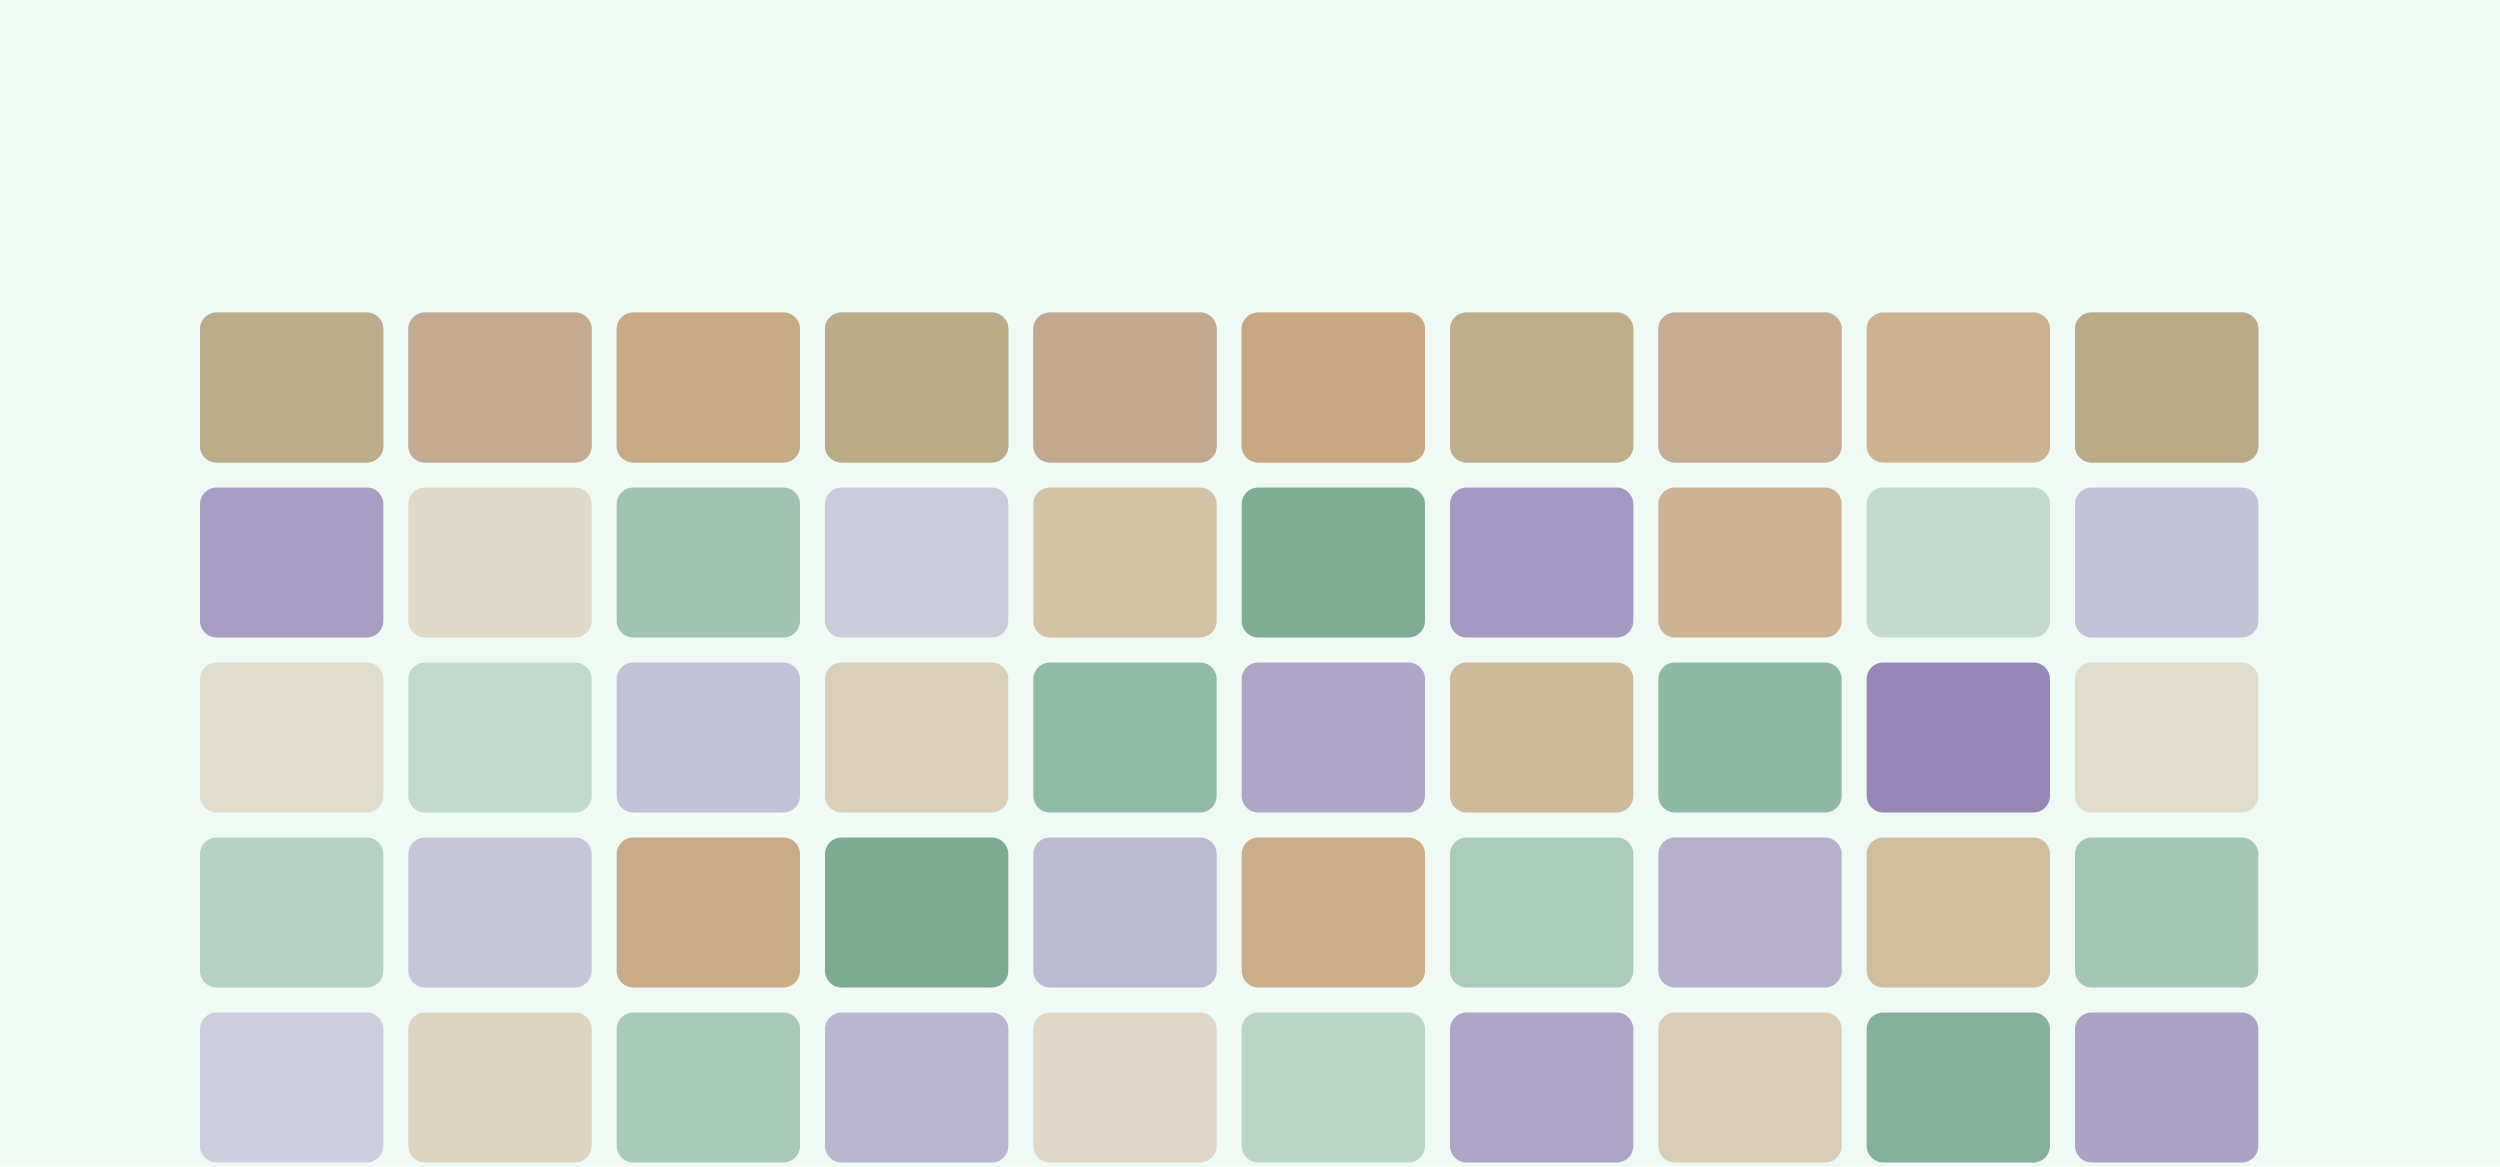
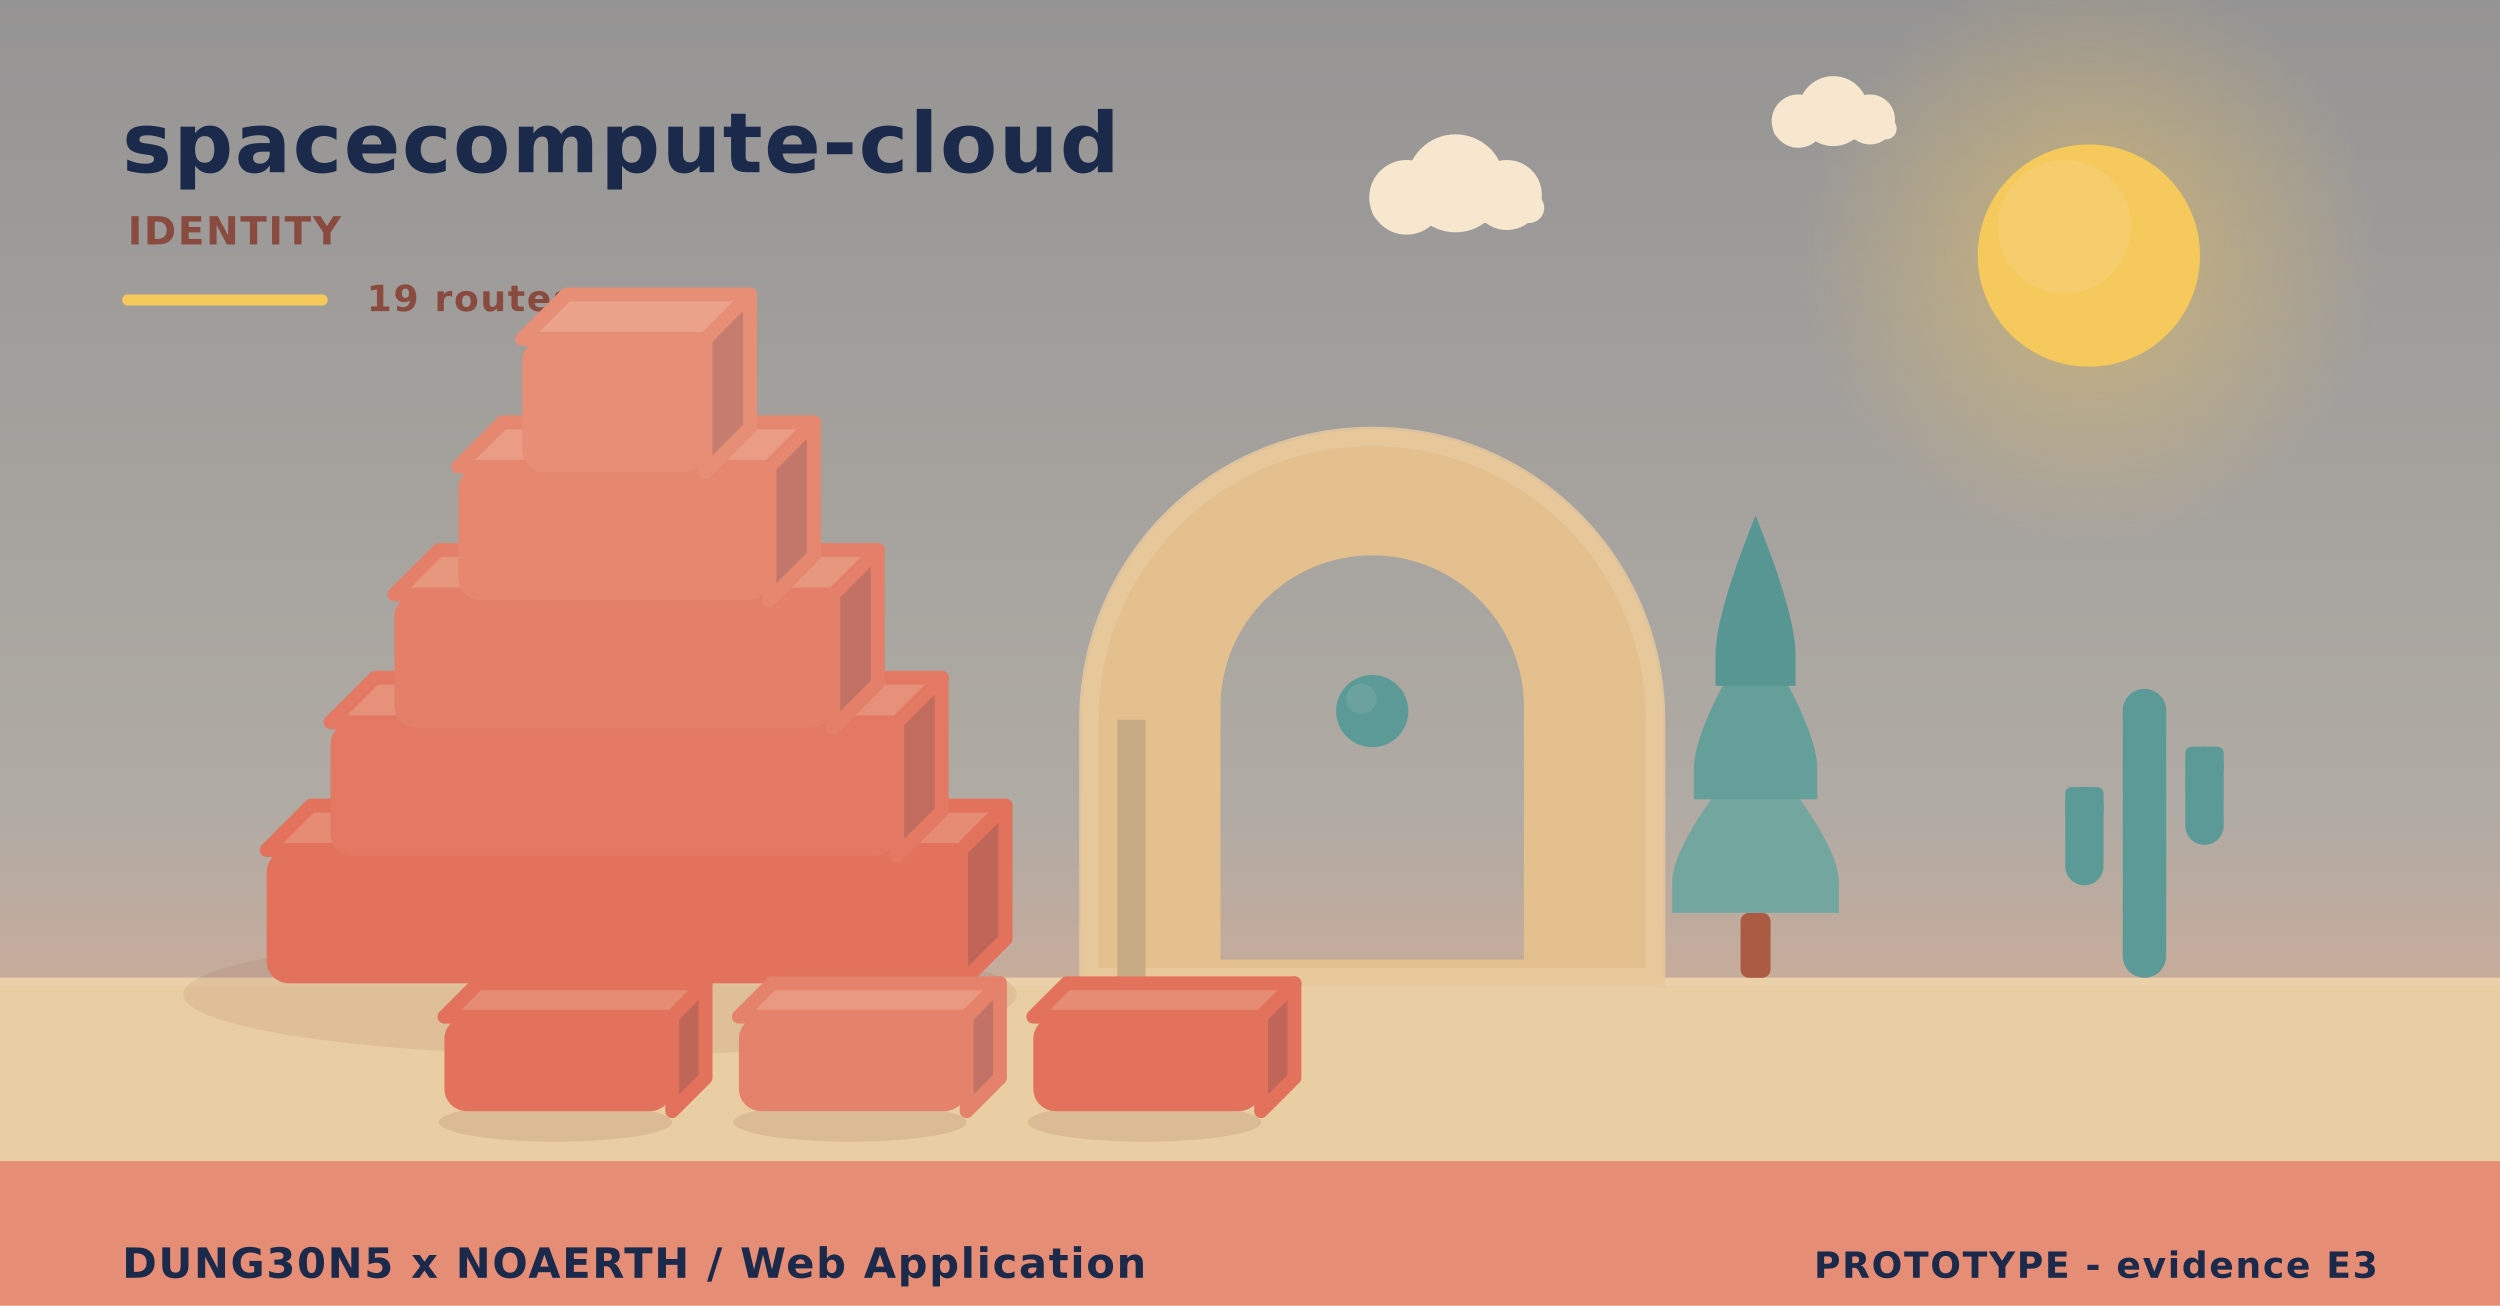
- <svg xmlns="http://www.w3.org/2000/svg" viewBox="0 0 1200 560" width="1200" height="560" role="img" aria-label="spacecompute-cloud hero">
-   <rect width="1200" height="560" fill="#effaf5" />
-   <defs>
-     <linearGradient id="gh" x1="0" y1="0" x2="1" y2="1">
-       <stop offset="0%" stop-color="#74a68b" />
-       <stop offset="100%" stop-color="#907eb3" />
-     </linearGradient>
-   </defs>
-   <rect x="96.00" y="150.00" width="88.00" height="72.00" rx="8.00" fill="#74a68b" opacity="0.72" />
-   <rect x="196.00" y="150.00" width="88.00" height="72.00" rx="8.00" fill="#907eb3" opacity="0.57" />
-   <rect x="296.00" y="150.00" width="88.00" height="72.00" rx="8.00" fill="#c7a781" opacity="0.80" />
-   <rect x="396.00" y="150.00" width="88.00" height="72.00" rx="8.00" fill="#74a68b" opacity="0.80" />
-   <rect x="496.00" y="150.00" width="88.00" height="72.00" rx="8.00" fill="#907eb3" opacity="0.64" />
-   <rect x="596.00" y="150.00" width="88.00" height="72.00" rx="8.00" fill="#c7a781" opacity="0.94" />
-   <rect x="696.00" y="150.00" width="88.00" height="72.00" rx="8.00" fill="#74a68b" opacity="0.63" />
-   <rect x="796.00" y="150.00" width="88.00" height="72.00" rx="8.00" fill="#907eb3" opacity="0.48" />
-   <rect x="896.00" y="150.00" width="88.00" height="72.00" rx="8.00" fill="#c7a781" opacity="0.39" />
-   <rect x="996.00" y="150.00" width="88.00" height="72.00" rx="8.00" fill="#74a68b" opacity="0.83" />
-   <rect x="96.00" y="234.00" width="88.00" height="72.00" rx="8.00" fill="#907eb3" opacity="0.76" />
-   <rect x="196.00" y="234.00" width="88.00" height="72.00" rx="8.00" fill="#c7a781" opacity="0.40" />
-   <rect x="296.00" y="234.00" width="88.00" height="72.00" rx="8.00" fill="#74a68b" opacity="0.64" />
-   <rect x="396.00" y="234.00" width="88.00" height="72.00" rx="8.00" fill="#907eb3" opacity="0.38" />
-   <rect x="496.00" y="234.00" width="88.00" height="72.00" rx="8.00" fill="#c7a781" opacity="0.68" />
-   <rect x="596.00" y="234.00" width="88.00" height="72.00" rx="8.00" fill="#74a68b" opacity="0.92" />
-   <rect x="696.00" y="234.00" width="88.00" height="72.00" rx="8.00" fill="#907eb3" opacity="0.78" />
-   <rect x="796.00" y="234.00" width="88.00" height="72.00" rx="8.00" fill="#c7a781" opacity="0.85" />
-   <rect x="896.00" y="234.00" width="88.00" height="72.00" rx="8.00" fill="#74a68b" opacity="0.37" />
-   <rect x="996.00" y="234.00" width="88.00" height="72.00" rx="8.00" fill="#907eb3" opacity="0.45" />
-   <rect x="96.00" y="318.00" width="88.00" height="72.00" rx="8.00" fill="#c7a781" opacity="0.35" />
-   <rect x="196.00" y="318.00" width="88.00" height="72.00" rx="8.00" fill="#74a68b" opacity="0.38" />
-   <rect x="296.00" y="318.00" width="88.00" height="72.00" rx="8.00" fill="#907eb3" opacity="0.46" />
-   <rect x="396.00" y="318.00" width="88.00" height="72.00" rx="8.00" fill="#c7a781" opacity="0.51" />
-   <rect x="496.00" y="318.00" width="88.00" height="72.00" rx="8.00" fill="#74a68b" opacity="0.76" />
-   <rect x="596.00" y="318.00" width="88.00" height="72.00" rx="8.00" fill="#907eb3" opacity="0.68" />
-   <rect x="696.00" y="318.00" width="88.00" height="72.00" rx="8.00" fill="#c7a781" opacity="0.78" />
-   <rect x="796.00" y="318.00" width="88.00" height="72.00" rx="8.00" fill="#74a68b" opacity="0.78" />
-   <rect x="896.00" y="318.00" width="88.00" height="72.00" rx="8.00" fill="#907eb3" opacity="0.93" />
-   <rect x="996.00" y="318.00" width="88.00" height="72.00" rx="8.00" fill="#c7a781" opacity="0.37" />
-   <rect x="96.00" y="402.00" width="88.00" height="72.00" rx="8.00" fill="#74a68b" opacity="0.48" />
-   <rect x="196.00" y="402.00" width="88.00" height="72.00" rx="8.00" fill="#907eb3" opacity="0.43" />
-   <rect x="296.00" y="402.00" width="88.00" height="72.00" rx="8.00" fill="#c7a781" opacity="0.95" />
-   <rect x="396.00" y="402.00" width="88.00" height="72.00" rx="8.00" fill="#74a68b" opacity="0.94" />
-   <rect x="496.00" y="402.00" width="88.00" height="72.00" rx="8.00" fill="#907eb3" opacity="0.53" />
-   <rect x="596.00" y="402.00" width="88.00" height="72.00" rx="8.00" fill="#c7a781" opacity="0.92" />
-   <rect x="696.00" y="402.00" width="88.00" height="72.00" rx="8.00" fill="#74a68b" opacity="0.55" />
-   <rect x="796.00" y="402.00" width="88.00" height="72.00" rx="8.00" fill="#907eb3" opacity="0.60" />
-   <rect x="896.00" y="402.00" width="88.00" height="72.00" rx="8.00" fill="#c7a781" opacity="0.75" />
-   <rect x="996.00" y="402.00" width="88.00" height="72.00" rx="8.00" fill="#74a68b" opacity="0.61" />
-   <rect x="96.00" y="486.00" width="88.00" height="72.00" rx="8.00" fill="#907eb3" opacity="0.36" />
-   <rect x="196.00" y="486.00" width="88.00" height="72.00" rx="8.00" fill="#c7a781" opacity="0.44" />
-   <rect x="296.00" y="486.00" width="88.00" height="72.00" rx="8.00" fill="#74a68b" opacity="0.57" />
-   <rect x="396.00" y="486.00" width="88.00" height="72.00" rx="8.00" fill="#907eb3" opacity="0.56" />
-   <rect x="496.00" y="486.00" width="88.00" height="72.00" rx="8.00" fill="#c7a781" opacity="0.41" />
-   <rect x="596.00" y="486.00" width="88.00" height="72.00" rx="8.00" fill="#74a68b" opacity="0.44" />
-   <rect x="696.00" y="486.00" width="88.00" height="72.00" rx="8.00" fill="#907eb3" opacity="0.69" />
-   <rect x="796.00" y="486.00" width="88.00" height="72.00" rx="8.00" fill="#c7a781" opacity="0.55" />
-   <rect x="896.00" y="486.00" width="88.00" height="72.00" rx="8.00" fill="#74a68b" opacity="0.86" />
-   <rect x="996.00" y="486.00" width="88.00" height="72.00" rx="8.00" fill="#907eb3" opacity="0.71" />
+ <svg xmlns="http://www.w3.org/2000/svg" width="900" height="470" viewBox="0 0 900 470" role="img" aria-label="spacecompute-cloud - identity">
+   <linearGradient id="skyh" x1="0" y1="0" x2="0" y2="1">
+     <stop offset="0" stop-color="#959494" />
+     <stop offset="0.62" stop-color="#b0aba4" />
+     <stop offset="1" stop-color="#f3ad8a" />
+   </linearGradient>
+   <rect width="900" height="470" fill="url(#skyh)" />
+   <radialGradient id="sunh">
+     <stop offset="0.35" stop-color="#f5c95c" stop-opacity="0.34" />
+     <stop offset="1" stop-color="#f5c95c" stop-opacity="0" />
+   </radialGradient>
+   <circle cx="752" cy="92" r="104" fill="url(#sunh)" />
+   <circle cx="752" cy="92" r="40" fill="#f5c95c" />
+   <circle cx="743.2" cy="81.6" r="24" fill="#f5d27e" opacity="0.5" />
  <g>
-     <rect x="96.00" y="150.00" width="88.00" height="72.00" rx="8.00" fill="#c7a781" opacity="0.80" />
-     <animate attributeName="opacity" values="0.25;1.0;0.25" dur="7.867s" begin="1.5s" repeatCount="indefinite" />
+     <circle cx="524" cy="66" r="17.64" fill="#f6e7ce" />
+     <circle cx="506.36" cy="71.04" r="13.44" fill="#f6e7ce" />
+     <circle cx="542.48" cy="70.2" r="12.6" fill="#f6e7ce" />
+     <rect x="493.76" y="69.36" width="62.16" height="10.92" rx="5.46" fill="#f6e7ce" />
+     <animateTransform attributeName="transform" type="translate" values="0 0;24 0;0 0" dur="36s" begin="0s" repeatCount="indefinite" />
  </g>
  <g>
-     <rect x="196.00" y="150.00" width="88.00" height="72.00" rx="8.00" fill="#c7a781" opacity="0.80" />
-     <animate attributeName="opacity" values="0.25;1.0;0.25" dur="7.867s" begin="1.82s" repeatCount="indefinite" />
+     <circle cx="660" cy="40" r="12.6" fill="#f6e7ce" />
+     <circle cx="647.4" cy="43.6" r="9.6" fill="#f6e7ce" />
+     <circle cx="673.2" cy="43" r="9" fill="#f6e7ce" />
+     <rect x="638.4" y="42.4" width="44.4" height="7.8" rx="3.9" fill="#f6e7ce" />
+     <animateTransform attributeName="transform" type="translate" values="0 0;-18 0;0 0" dur="46s" begin="3s" repeatCount="indefinite" />
+   </g>
+   <rect x="0" y="352" width="900" height="118" fill="#e9cda3" />
+   <rect x="0" y="352" width="900" height="3" fill="#ebd1a9" />
+   <text x="44" y="62" font-family="Verdana,DejaVu Sans,sans-serif" font-size="30" font-weight="700" letter-spacing="0.6" fill="#1b2a4a" text-anchor="start">spacecompute-cloud</text>
+   <text x="46" y="88" font-family="Verdana,DejaVu Sans,sans-serif" font-size="14" font-weight="700" letter-spacing="0.6" fill="#894b3f" text-anchor="start">IDENTITY</text>
+   <rect x="44" y="106" width="74" height="4" rx="2" fill="#f5c95c" />
+   <text x="132" y="112" font-family="Verdana,DejaVu Sans,sans-serif" font-size="13" font-weight="700" letter-spacing="0.6" fill="#894b3f" text-anchor="start">19 routes</text>
+   <ellipse cx="216" cy="358" rx="150" ry="22" fill="rgba(138,90,68,0.11)" />
+   <g>
+     <path d="M96,306 L346,306 L362,290 L112,290 Z" fill="#e68c74" stroke="#e2725b" stroke-width="5" stroke-linejoin="round" />
+     <path d="M346,306 L362,290 L362,338 L346,354 Z" fill="#c06658" stroke="#e2725b" stroke-width="5" stroke-linejoin="round" />
+     <rect x="96" y="306" width="250" height="48" rx="8" fill="#e2725b" />
+     <animateTransform attributeName="transform" type="translate" values="0 10;0 0" dur="0.9s" begin="0s" fill="freeze" />
  </g>
  <g>
-     <rect x="296.00" y="150.00" width="88.00" height="72.00" rx="8.00" fill="#c7a781" opacity="0.80" />
-     <animate attributeName="opacity" values="0.25;1.0;0.25" dur="7.867s" begin="2.14s" repeatCount="indefinite" />
+     <path d="M119,260 L323,260 L339,244 L135,244 Z" fill="#e7917a" stroke="#e37962" stroke-width="5" stroke-linejoin="round" />
+     <path d="M323,260 L339,244 L339,292 L323,308 Z" fill="#c16c5e" stroke="#e37962" stroke-width="5" stroke-linejoin="round" />
+     <rect x="119" y="260" width="204" height="48" rx="8" fill="#e37962" />
+     <animateTransform attributeName="transform" type="translate" values="0 10;0 0" dur="0.9s" begin="0.28s" fill="freeze" />
  </g>
  <g>
-     <rect x="396.00" y="150.00" width="88.00" height="72.00" rx="8.00" fill="#c7a781" opacity="0.80" />
-     <animate attributeName="opacity" values="0.25;1.0;0.25" dur="7.867s" begin="2.46s" repeatCount="indefinite" />
+     <path d="M142,214 L300,214 L316,198 L158,198 Z" fill="#e8977f" stroke="#e48069" stroke-width="5" stroke-linejoin="round" />
+     <path d="M300,214 L316,198 L316,246 L300,262 Z" fill="#c27164" stroke="#e48069" stroke-width="5" stroke-linejoin="round" />
+     <rect x="142" y="214" width="158" height="48" rx="8" fill="#e48069" />
+     <animateTransform attributeName="transform" type="translate" values="0 10;0 0" dur="0.9s" begin="0.56s" fill="freeze" />
  </g>
  <g>
-     <rect x="496.00" y="150.00" width="88.00" height="72.00" rx="8.00" fill="#c7a781" opacity="0.80" />
-     <animate attributeName="opacity" values="0.25;1.0;0.25" dur="7.867s" begin="2.78s" repeatCount="indefinite" />
+     <path d="M165,168 L277,168 L293,152 L181,152 Z" fill="#ea9c85" stroke="#e68770" stroke-width="5" stroke-linejoin="round" />
+     <path d="M277,168 L293,152 L293,200 L277,216 Z" fill="#c3776a" stroke="#e68770" stroke-width="5" stroke-linejoin="round" />
+     <rect x="165" y="168" width="112" height="48" rx="8" fill="#e68770" />
+     <animateTransform attributeName="transform" type="translate" values="0 10;0 0" dur="0.9s" begin="0.84s" fill="freeze" />
  </g>
  <g>
-     <rect x="596.00" y="150.00" width="88.00" height="72.00" rx="8.00" fill="#c7a781" opacity="0.80" />
-     <animate attributeName="opacity" values="0.25;1.0;0.25" dur="7.867s" begin="3.1s" repeatCount="indefinite" />
+     <path d="M188,122 L254,122 L270,106 L204,106 Z" fill="#eaa28a" stroke="#e78e77" stroke-width="5" stroke-linejoin="round" />
+     <path d="M254,122 L270,106 L270,154 L254,170 Z" fill="#c47d6f" stroke="#e78e77" stroke-width="5" stroke-linejoin="round" />
+     <rect x="188" y="122" width="66" height="48" rx="8" fill="#e78e77" />
+     <animateTransform attributeName="transform" type="translate" values="0 10;0 0" dur="0.9s" begin="1.12s" fill="freeze" />
  </g>
+   <path d="M392,352 L392,259.12 A102,102 0 0 1 596,259.12 L596,352 Z M436.88,348 L436.88,254.55 A57.12,57.12 0 0 1 551.12,254.55 L551.12,348 Z" fill="#e3c08d" fill-rule="evenodd" stroke="#e3c08d" stroke-width="5" stroke-linejoin="round" />
+   <path d="M392,352 L392,259.12 A102,102 0 0 1 596,259.12 L596,352 Z" fill="none" stroke="#e8c99d" stroke-width="7" stroke-linecap="round" opacity="0.85" />
+   <rect x="402.2" y="259.12" width="10.2" height="92.88" fill="#c7ab84" />
  <g>
-     <rect x="696.00" y="150.00" width="88.00" height="72.00" rx="8.00" fill="#c7a781" opacity="0.80" />
-     <animate attributeName="opacity" values="0.25;1.0;0.25" dur="7.867s" begin="3.42s" repeatCount="indefinite" />
+     <circle cx="494" cy="256" r="13" fill="#5b9a97" />
+     <circle cx="490.1" cy="251.58" r="5.46" fill="#7aa9a2" opacity="0.55" />
+     <animate attributeName="opacity" values="0.78;1;0.78" dur="5.2s" begin="0s" repeatCount="indefinite" />
  </g>
+   <rect x="626.6" y="328.64" width="10.8" height="23.36" rx="3" fill="#ac5b43" />
+   <path d="M632,267.32 Q602,302.89 602,317.6 Q602,328.64 602,328.64 L662,328.64 Q662,328.64 662,317.6 Q662,302.89 632,267.32 Z" fill="#74a6a0" />
+   <path d="M632,226.44 Q609.8,262.01 609.8,276.72 Q609.8,287.76 609.8,287.76 L654.2,287.76 Q654.2,287.76 654.2,276.72 Q654.2,262.01 632,226.44 Z" fill="#649f9a" />
+   <path d="M632,185.56 Q617.6,221.13 617.6,235.84 Q617.6,246.88 617.6,246.88 L646.4,246.88 Q646.4,246.88 646.4,235.84 Q646.4,221.13 632,185.56 Z" fill="#589694" />
+   <rect x="764.18" y="248" width="15.64" height="104" rx="7.82" fill="#5b9a97" />
+   <rect x="743.48" y="283.36" width="13.8" height="35.36" rx="6.9" fill="#5b9a97" />
+   <rect x="743.48" y="283.36" width="13.8" height="10.4" rx="2.3" fill="#5b9a97" />
+   <rect x="786.72" y="268.8" width="13.8" height="35.36" rx="6.9" fill="#5b9a97" />
+   <rect x="786.72" y="268.8" width="13.8" height="10.4" rx="2.3" fill="#5b9a97" />
+   <ellipse cx="200" cy="404" rx="42" ry="7" fill="rgba(138,90,68,0.15)" />
  <g>
-     <rect x="796.00" y="150.00" width="88.00" height="72.00" rx="8.00" fill="#c7a781" opacity="0.80" />
-     <animate attributeName="opacity" values="0.25;1.0;0.25" dur="7.867s" begin="3.74s" repeatCount="indefinite" />
+     <path d="M160,366 L242,366 L254,354 L172,354 Z" fill="#e68c74" stroke="#e2725b" stroke-width="5" stroke-linejoin="round" />
+     <path d="M242,366 L254,354 L254,388 L242,400 Z" fill="#c06658" stroke="#e2725b" stroke-width="5" stroke-linejoin="round" />
+     <rect x="160" y="366" width="82" height="34" rx="8" fill="#e2725b" />
+     <animateTransform attributeName="transform" type="translate" values="0 10;0 0" dur="0.7s" begin="0.8s" fill="freeze" />
  </g>
+   <ellipse cx="306" cy="404" rx="42" ry="7" fill="rgba(138,90,68,0.15)" />
  <g>
-     <rect x="896.00" y="150.00" width="88.00" height="72.00" rx="8.00" fill="#c7a781" opacity="0.80" />
-     <animate attributeName="opacity" values="0.25;1.0;0.25" dur="7.867s" begin="4.06s" repeatCount="indefinite" />
+     <path d="M266,366 L348,366 L360,354 L278,354 Z" fill="#e99881" stroke="#e5826b" stroke-width="5" stroke-linejoin="round" />
+     <path d="M348,366 L360,354 L360,388 L348,400 Z" fill="#c37365" stroke="#e5826b" stroke-width="5" stroke-linejoin="round" />
+     <rect x="266" y="366" width="82" height="34" rx="8" fill="#e5826b" />
+     <animateTransform attributeName="transform" type="translate" values="0 10;0 0" dur="0.7s" begin="0.95s" fill="freeze" />
  </g>
+   <ellipse cx="412" cy="404" rx="42" ry="7" fill="rgba(138,90,68,0.15)" />
  <g>
-     <rect x="996.00" y="150.00" width="88.00" height="72.00" rx="8.00" fill="#c7a781" opacity="0.80" />
-     <animate attributeName="opacity" values="0.25;1.0;0.25" dur="7.867s" begin="4.38s" repeatCount="indefinite" />
+     <path d="M372,366 L454,366 L466,354 L384,354 Z" fill="#e68c74" stroke="#e2725b" stroke-width="5" stroke-linejoin="round" />
+     <path d="M454,366 L466,354 L466,388 L454,400 Z" fill="#c06658" stroke="#e2725b" stroke-width="5" stroke-linejoin="round" />
+     <rect x="372" y="366" width="82" height="34" rx="8" fill="#e2725b" />
+     <animateTransform attributeName="transform" type="translate" values="0 10;0 0" dur="0.7s" begin="1.1s" fill="freeze" />
  </g>
+   <rect x="0" y="418" width="900" height="52" rx="0" fill="#e68972" opacity="0.94" />
+   <text x="44" y="460" font-family="Verdana,DejaVu Sans,sans-serif" font-size="15" font-weight="700" letter-spacing="0.6" fill="#1b2a4a" text-anchor="start">DUNG30N5 x NOAERTH  /  Web Application</text>
+   <text x="856" y="460" font-family="Verdana,DejaVu Sans,sans-serif" font-size="13" font-weight="700" letter-spacing="0.6" fill="#1b2a4a" text-anchor="end">PROTOTYPE  -  evidence E3</text>
</svg>
